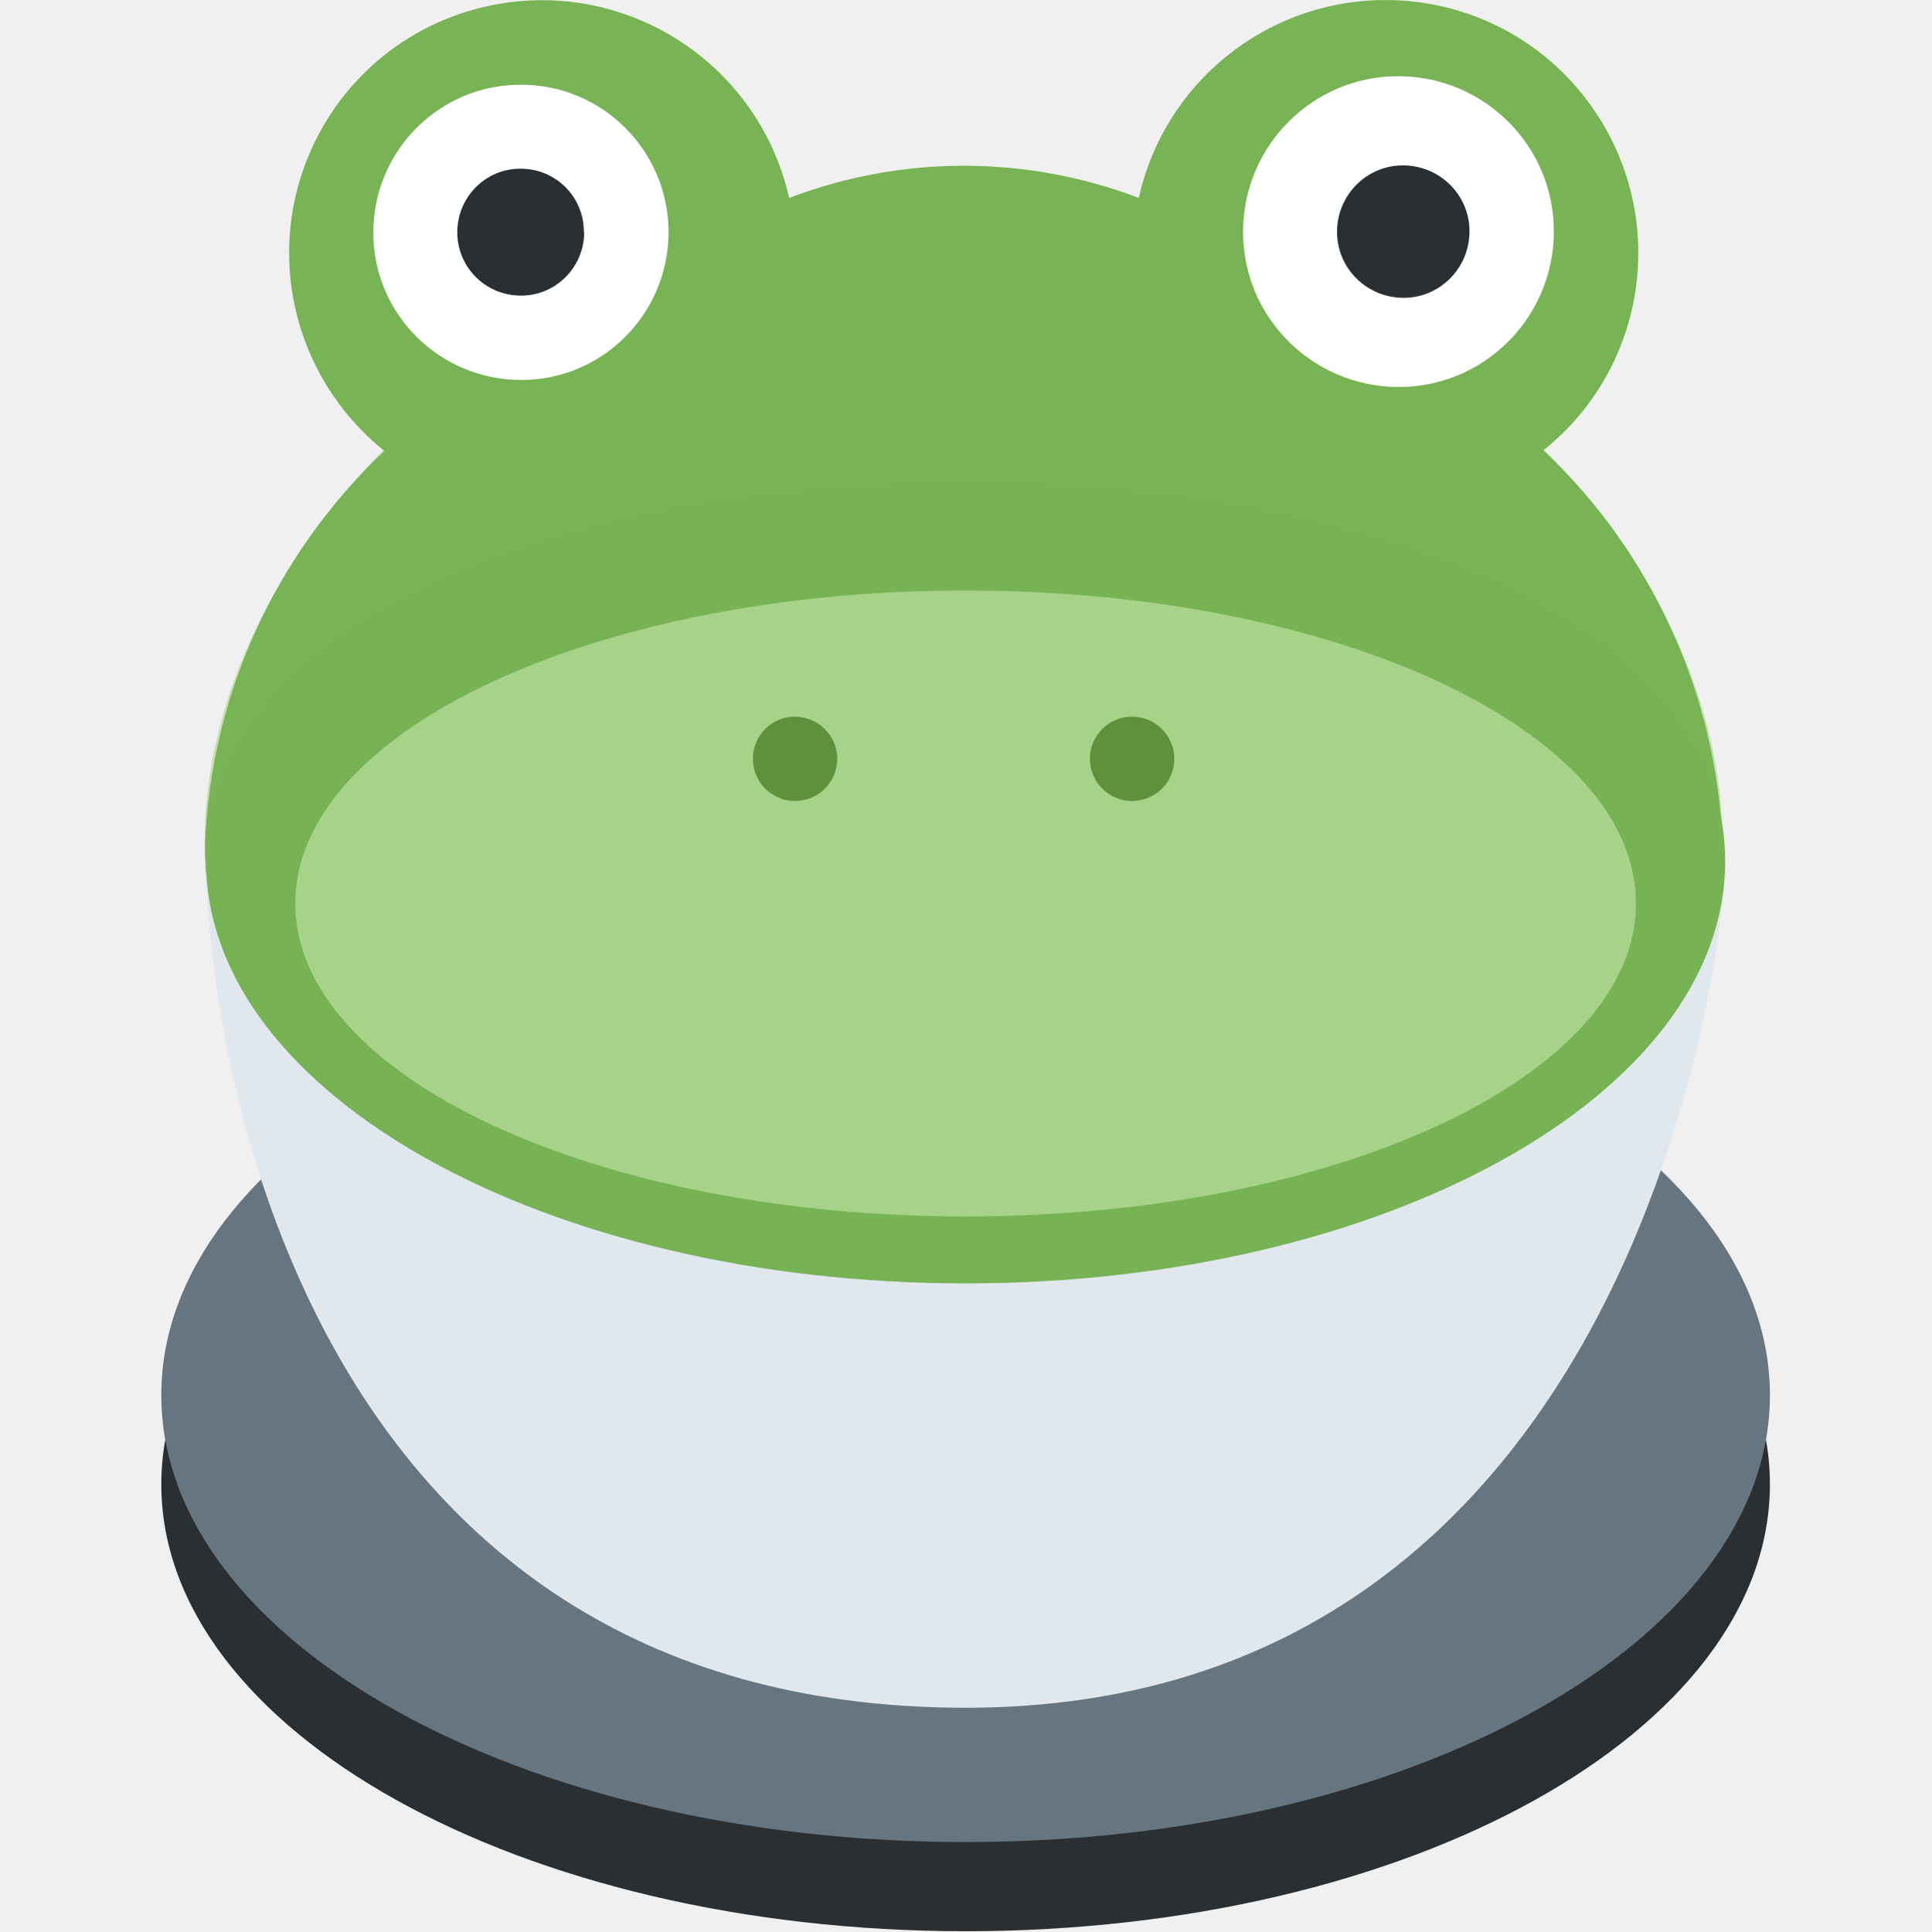
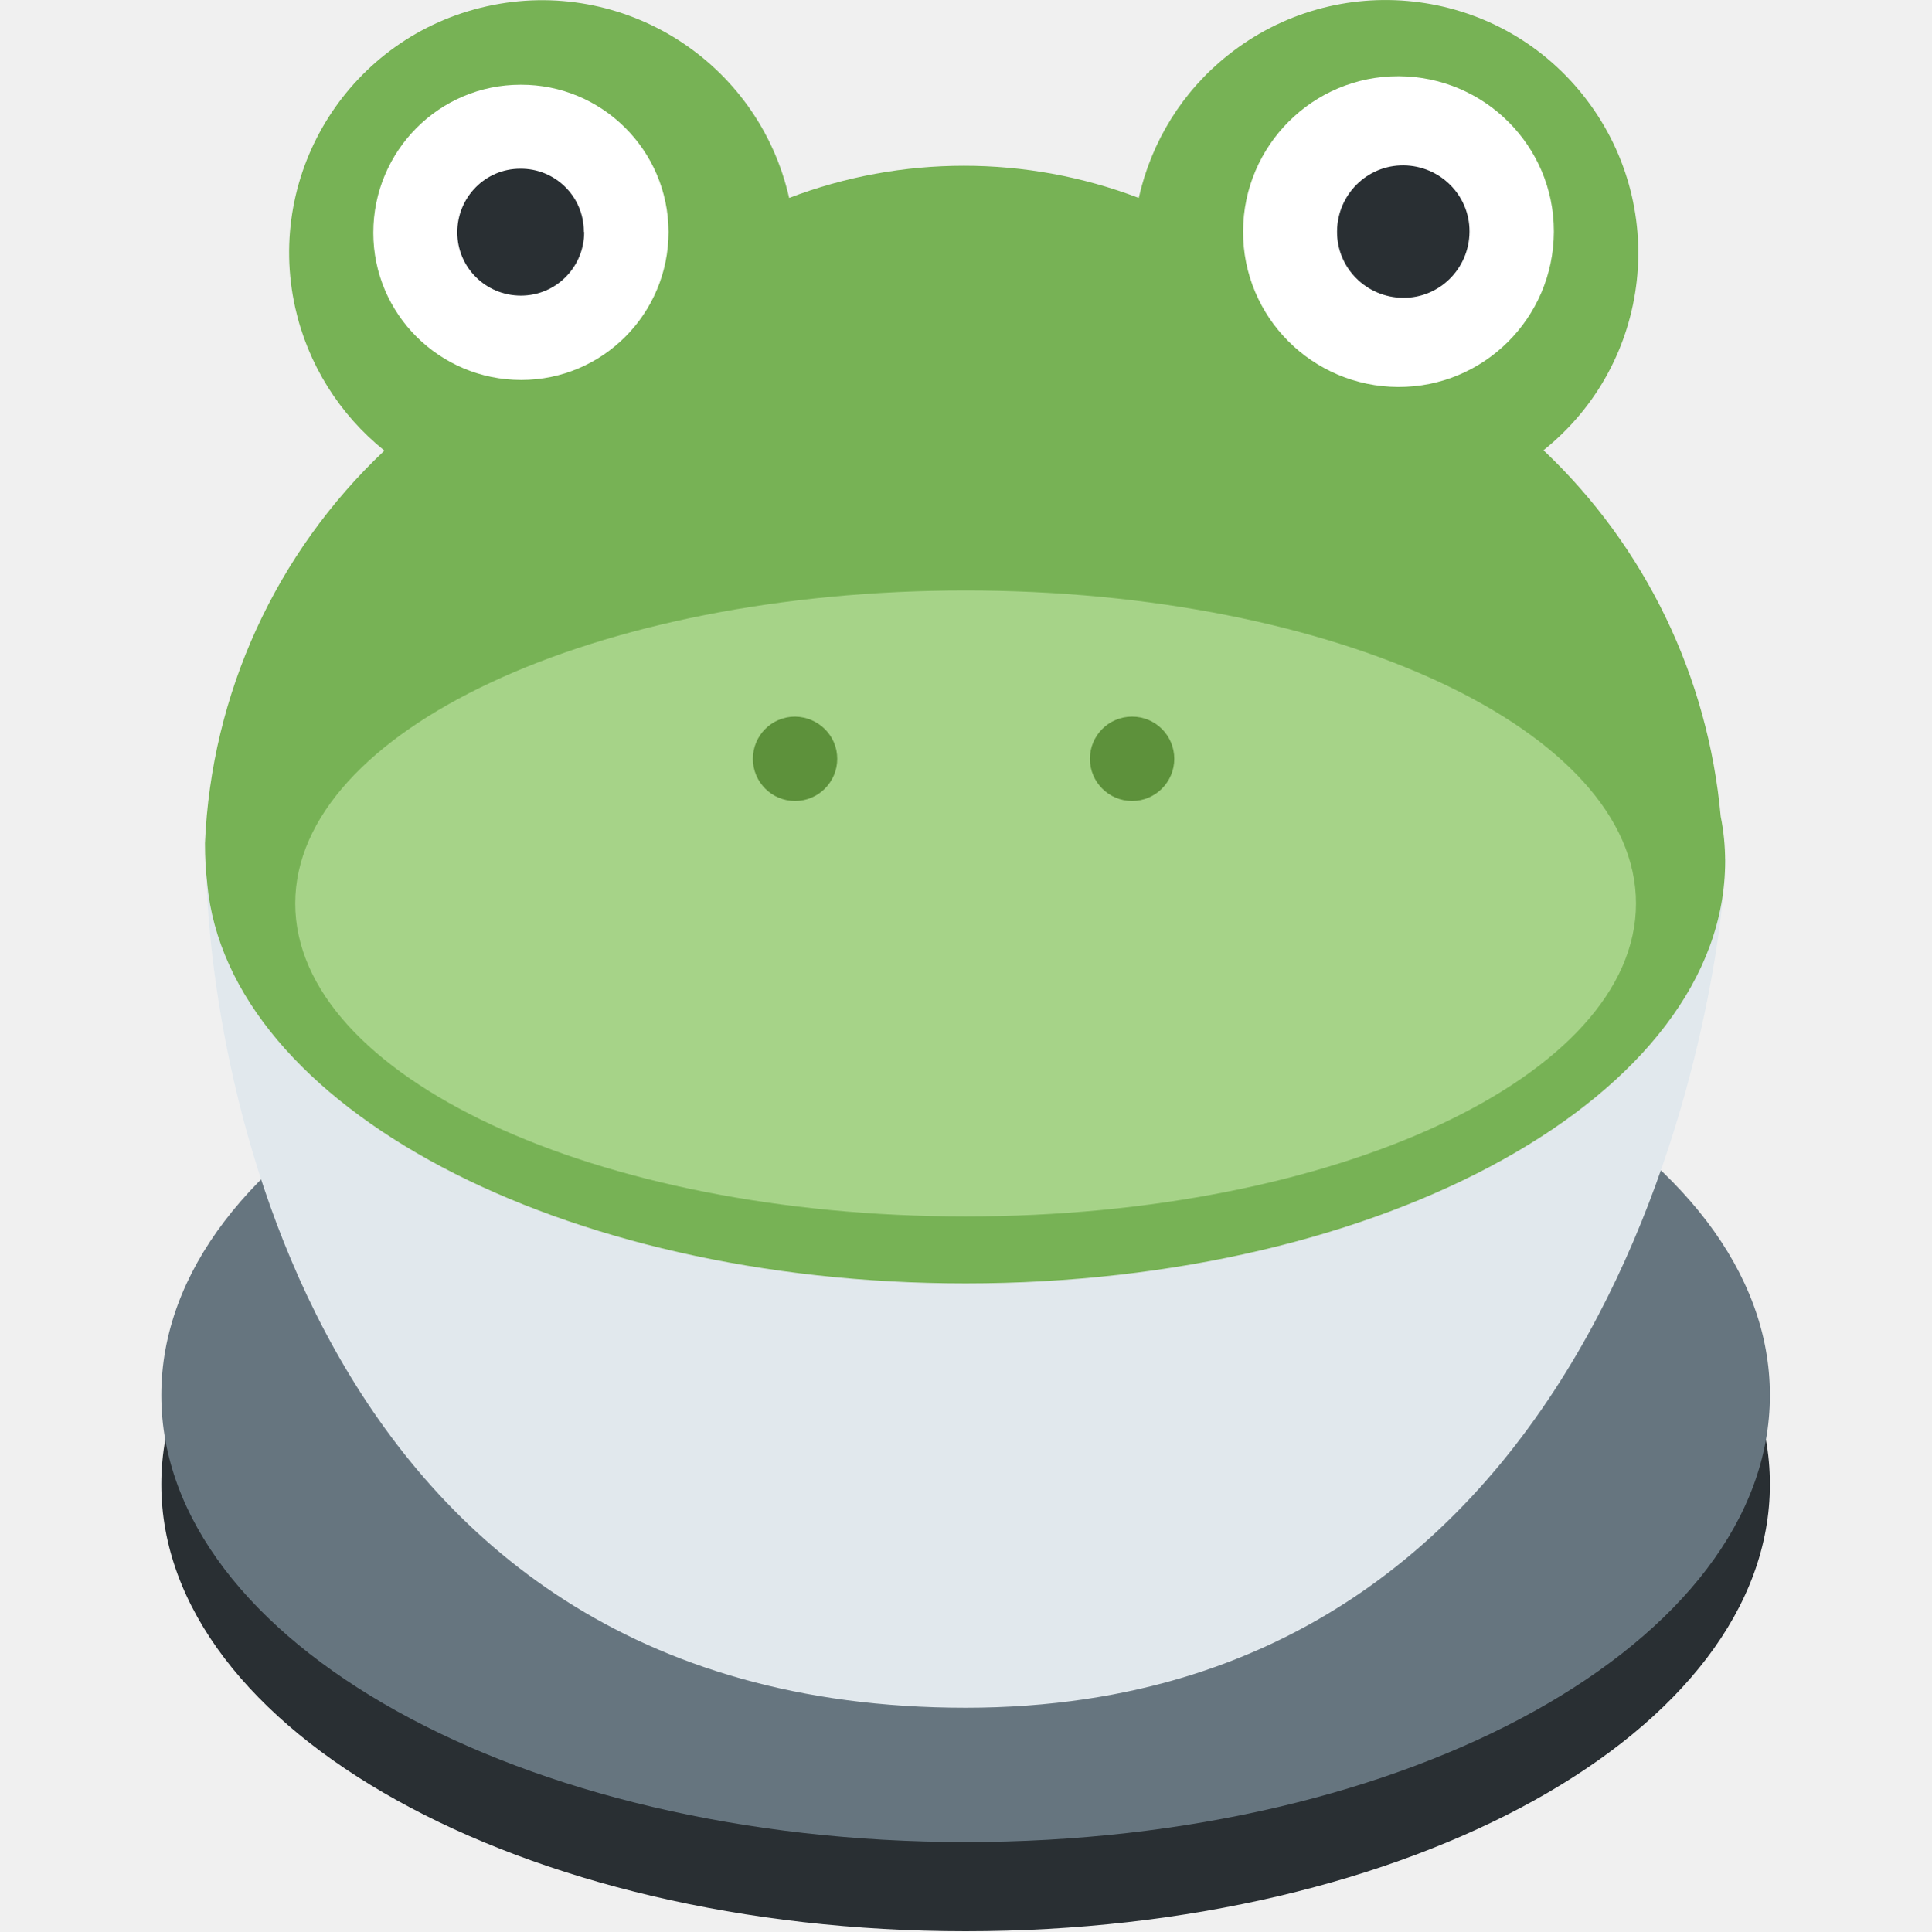
<svg xmlns="http://www.w3.org/2000/svg" version="1.1" id="Ebene_1" x="0px" y="0px" viewBox="0 0 522 522" style="enable-background:new 0 0 522 522;" xml:space="preserve">
  <style type="text/css">
- 	.st0{fill:#C7DFB3;}
- 	.st1{fill:#78B355;}
- 	.st2{fill:#FFFFFF;}
- 	.st3{fill:#292F33;}
- 	.st4{fill:#66757F;}
- 	.st5{fill:#E1E8ED;}
- 	.st6{fill:#77B255;}
- 	.st7{fill:#A6D388;}
- 	.st8{fill:#5D913B;}
+ 	.st0{fill:#292F33;}
+ 	.st1{fill:#66757F;}
+ 	.st2{fill:#E1E8ED;}
+ 	.st3{fill:#77B255;}
+ 	.st4{fill:#A6D388;}
+ 	.st5{fill:#5D913B;}
+ 	.st6{fill:#FFFFFF;}
</style>
-   <g id="Ebene_2_1_">
-     <g id="Ebene_1-2">
-       <path id="path22" class="st0" d="M465.6,227.9c0,85-91.8,136.7-205.1,136.7S55.3,312.9,55.3,227.9S147.2,57,260.5,57    S465.6,143,465.6,227.9" />
-       <path id="path26" class="st1" d="M417.2,121.7c29.5-23.6,34.2-66.6,10.6-96.1C404.3-3.8,361.3-8.6,331.8,15    c-12.2,9.7-20.6,23.3-24,38.5c-30.4-11.6-64.1-11.6-94.5,0C205,16.7,168.5-6.5,131.6,1.7S71.6,46.4,79.8,83.3    c3.4,15.2,11.9,28.8,24.1,38.6c-29.4,27.7-46.8,65.8-48.5,106.1c0,85,91.9,11.4,205.1,11.4s205.1,73.6,205.1-11.4    C463.9,187.6,446.6,149.5,417.2,121.7" />
-       <path id="path30" class="st2" d="M180.7,62.7c0,22.1-17.8,40-39.8,40c-22.1,0-40-17.8-40-39.8c0-22.1,17.8-40,39.8-40c0,0,0,0,0,0    l0,0c22-0.1,39.9,17.7,40,39.7V62.7" />
-       <path id="path34" class="st3" d="M157.9,62.7c0,9.5-7.6,17.2-17.1,17.2c-9.5,0-17.2-7.6-17.2-17.1c0-9.5,7.6-17.2,17-17.2l0,0    c9.4-0.1,17.1,7.4,17.2,16.8c0,0,0,0.1,0,0.1V62.7" />
-       <path id="path38" class="st2" d="M420,62.7c-0.1,23.2-18.9,42-42.1,41.9c-23.2-0.1-42-18.9-41.9-42.1s18.9-42,42.1-41.9    c23.1,0.1,41.9,18.8,41.9,41.9C420,62.5,420,62.6,420,62.7L420,62.7" />
-       <path id="path42" class="st3" d="M397.2,62.7c-0.1,9.9-8.1,17.9-18,17.8c-9.9-0.1-17.9-8.1-17.8-18s8.1-17.9,18-17.8    c9.8,0.1,17.8,8,17.8,17.8C397.2,62.5,397.2,62.6,397.2,62.7L397.2,62.7" />
-       <ellipse class="st3" cx="261" cy="401.2" rx="217.4" ry="120.8" />
-       <ellipse class="st4" cx="261" cy="377.1" rx="217.4" ry="120.8" />
-       <path class="st5" d="M261,461.6c-180.7,0-205.3-181.2-205.3-229.5h410.7C466.3,256.3,442.7,461.6,261,461.6z" />
-       <path class="st6" d="M466.3,232.8c0,63-91.9,114.1-205.3,114.1S55.7,295.8,55.7,232.8s91.9-102,205.3-102S466.3,169.8,466.3,232.8    z" />
-       <ellipse class="st7" cx="261" cy="244.2" rx="181.2" ry="84.6" />
-       <path id="path46" class="st8" d="M226.3,205.1c0,6.3-5.1,11.4-11.4,11.4c-6.3,0-11.4-5.1-11.4-11.4c0-6.3,5.1-11.4,11.4-11.4    c0,0,0,0,0,0C221.2,193.8,226.3,198.8,226.3,205.1C226.3,205.1,226.3,205.1,226.3,205.1" />
-       <path id="path50" class="st8" d="M317.4,205.1c0,6.3-5.1,11.4-11.4,11.4s-11.4-5.1-11.4-11.4c0-6.3,5.1-11.4,11.4-11.4    C312.3,193.7,317.4,198.8,317.4,205.1C317.4,205.1,317.4,205.1,317.4,205.1" />
-     </g>
+   <ellipse class="st0" cx="261" cy="401.2" rx="217.4" ry="120.8" />
+   <ellipse class="st1" cx="261" cy="377.1" rx="217.4" ry="120.8" />
+   <path class="st2" d="M261,461.6c-180.7,0-205.3-181.2-205.3-229.5h410.7C466.3,256.3,442.7,461.6,261,461.6z" />
+   <path class="st3" d="M466.3,232.8c0,63-91.9,114.1-205.3,114.1c-109.8,0-199.4-47.9-205-108.1c0-0.1,0-0.1,0-0.2  c-0.4-3.2-0.6-6.8-0.6-10.7c1.7-40.3,19.1-78.4,48.5-106.1c-12.2-9.8-20.7-23.4-24.1-38.6C71.6,46.4,94.7,9.9,131.6,1.7  c36.9-8.2,73.4,15,81.7,51.8c30.4-11.6,64.1-11.6,94.5,0c3.4-15.2,11.8-28.8,24-38.5c29.5-23.6,72.5-18.8,96,10.6  c23.6,29.5,18.9,72.5-10.6,96.1c27.6,26.1,44.5,61.3,47.9,99C465.9,224.6,466.3,228.7,466.3,232.8z" />
+   <ellipse class="st4" cx="261" cy="244.2" rx="181.2" ry="84.6" />
+   <path id="path46" class="st5" d="M226.3,205.1c0,6.3-5.1,11.4-11.4,11.4c-6.3,0-11.4-5.1-11.4-11.4c0-6.3,5.1-11.4,11.4-11.4l0,0  C221.2,193.8,226.3,198.8,226.3,205.1L226.3,205.1" />
+   <path id="path50" class="st5" d="M317.4,205.1c0,6.3-5.1,11.4-11.4,11.4s-11.4-5.1-11.4-11.4c0-6.3,5.1-11.4,11.4-11.4  C312.3,193.7,317.4,198.8,317.4,205.1L317.4,205.1" />
+   <g>
+     <path id="path30" class="st6" d="M180.7,62.7c0,22.1-17.8,40-39.8,40c-22.1,0-40-17.8-40-39.8c0-22.1,17.8-40,39.8-40l0,0l0,0   c22-0.1,39.9,17.7,40,39.7V62.7" />
+     <path id="path34" class="st0" d="M157.9,62.7c0,9.5-7.6,17.2-17.1,17.2s-17.2-7.6-17.2-17.1s7.6-17.2,17-17.2l0,0   c9.4-0.1,17.1,7.4,17.2,16.8v0.1v0.2" />
+     <path id="path38" class="st6" d="M420,62.7c-0.1,23.2-18.9,42-42.1,41.9c-23.2-0.1-42-18.9-41.9-42.1s18.9-42,42.1-41.9   c23.1,0.1,41.9,18.8,41.9,41.9C420,62.5,420,62.6,420,62.7L420,62.7" />
+     <path id="path42" class="st0" d="M397.2,62.7c-0.1,9.9-8.1,17.9-18,17.8s-17.9-8.1-17.8-18s8.1-17.9,18-17.8   c9.8,0.1,17.8,8,17.8,17.8C397.2,62.5,397.2,62.6,397.2,62.7L397.2,62.7" />
  </g>
</svg>
